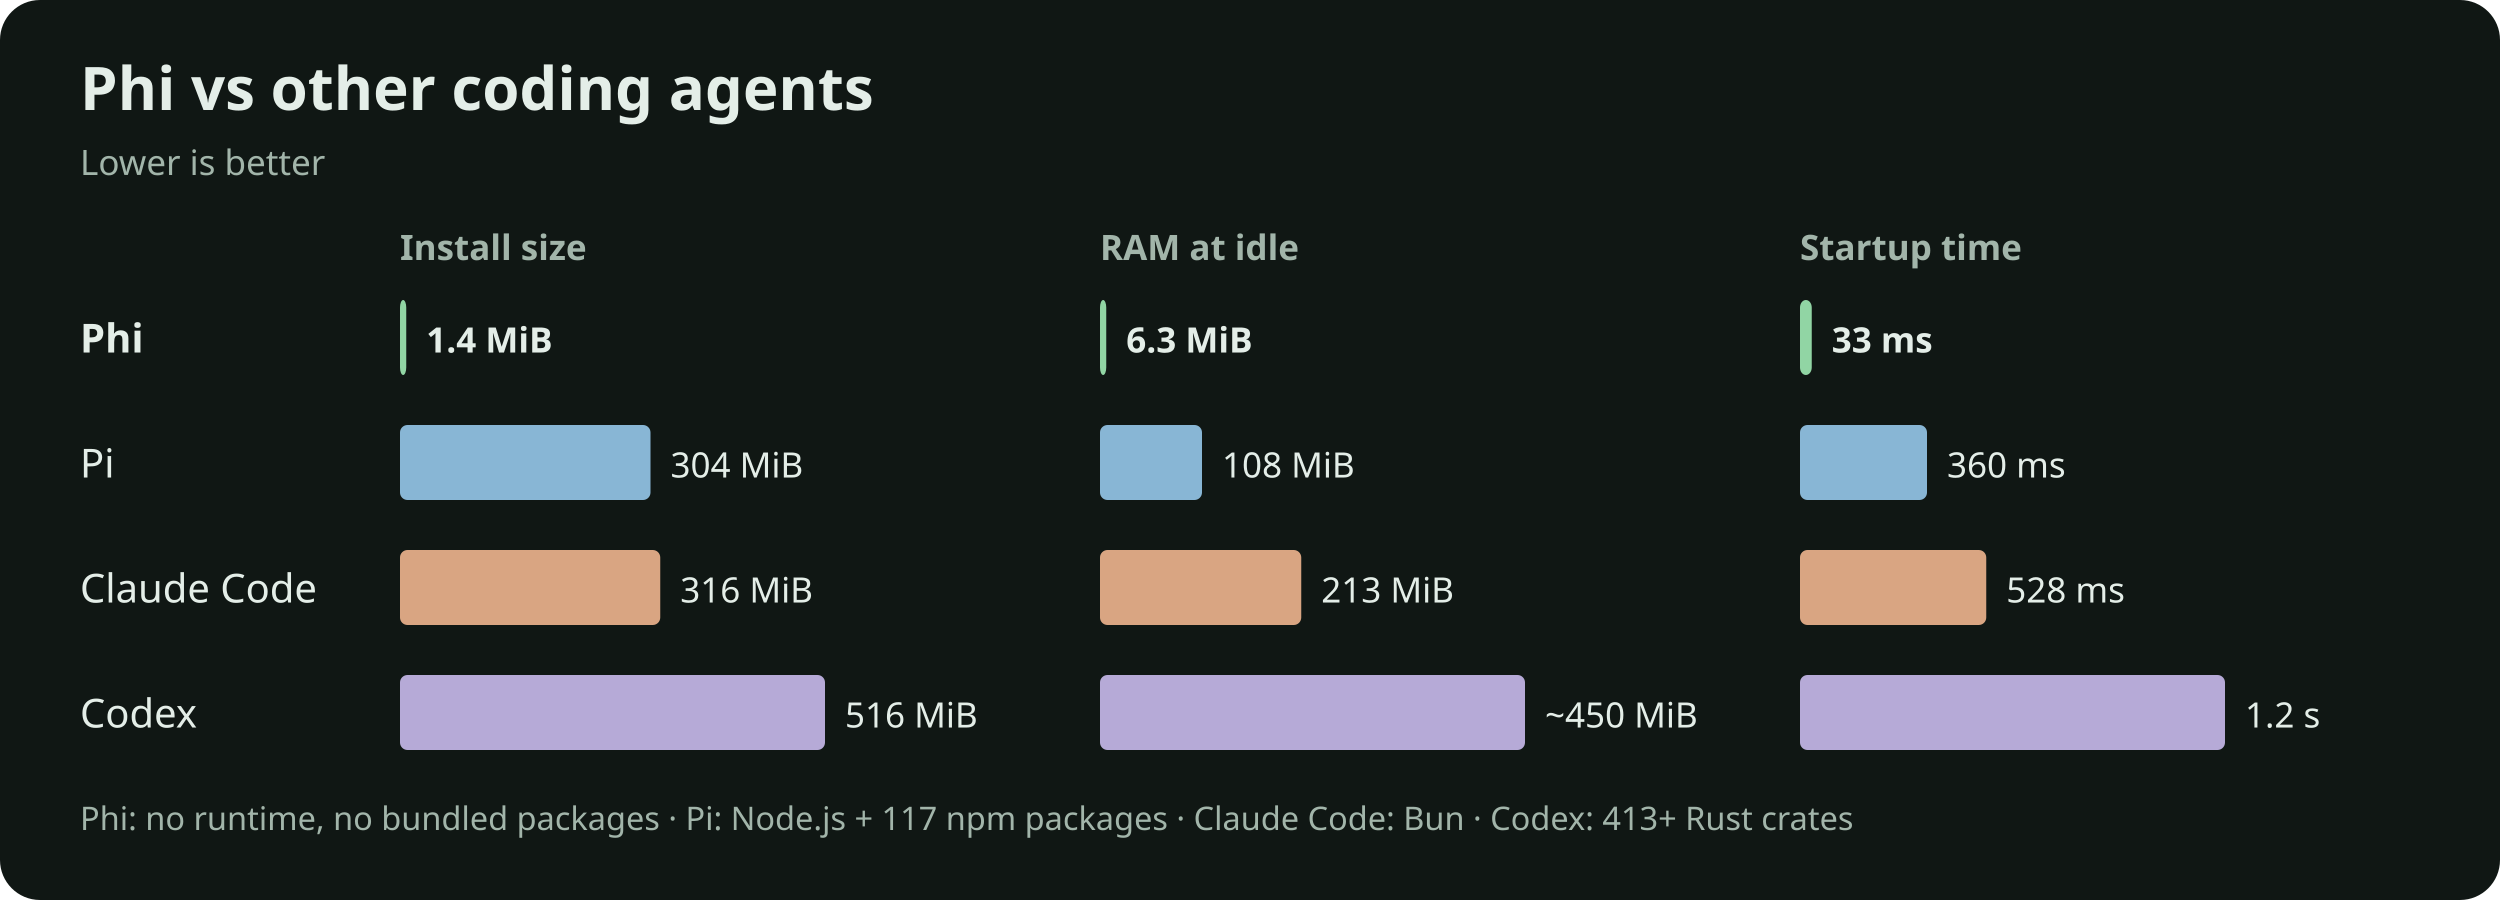
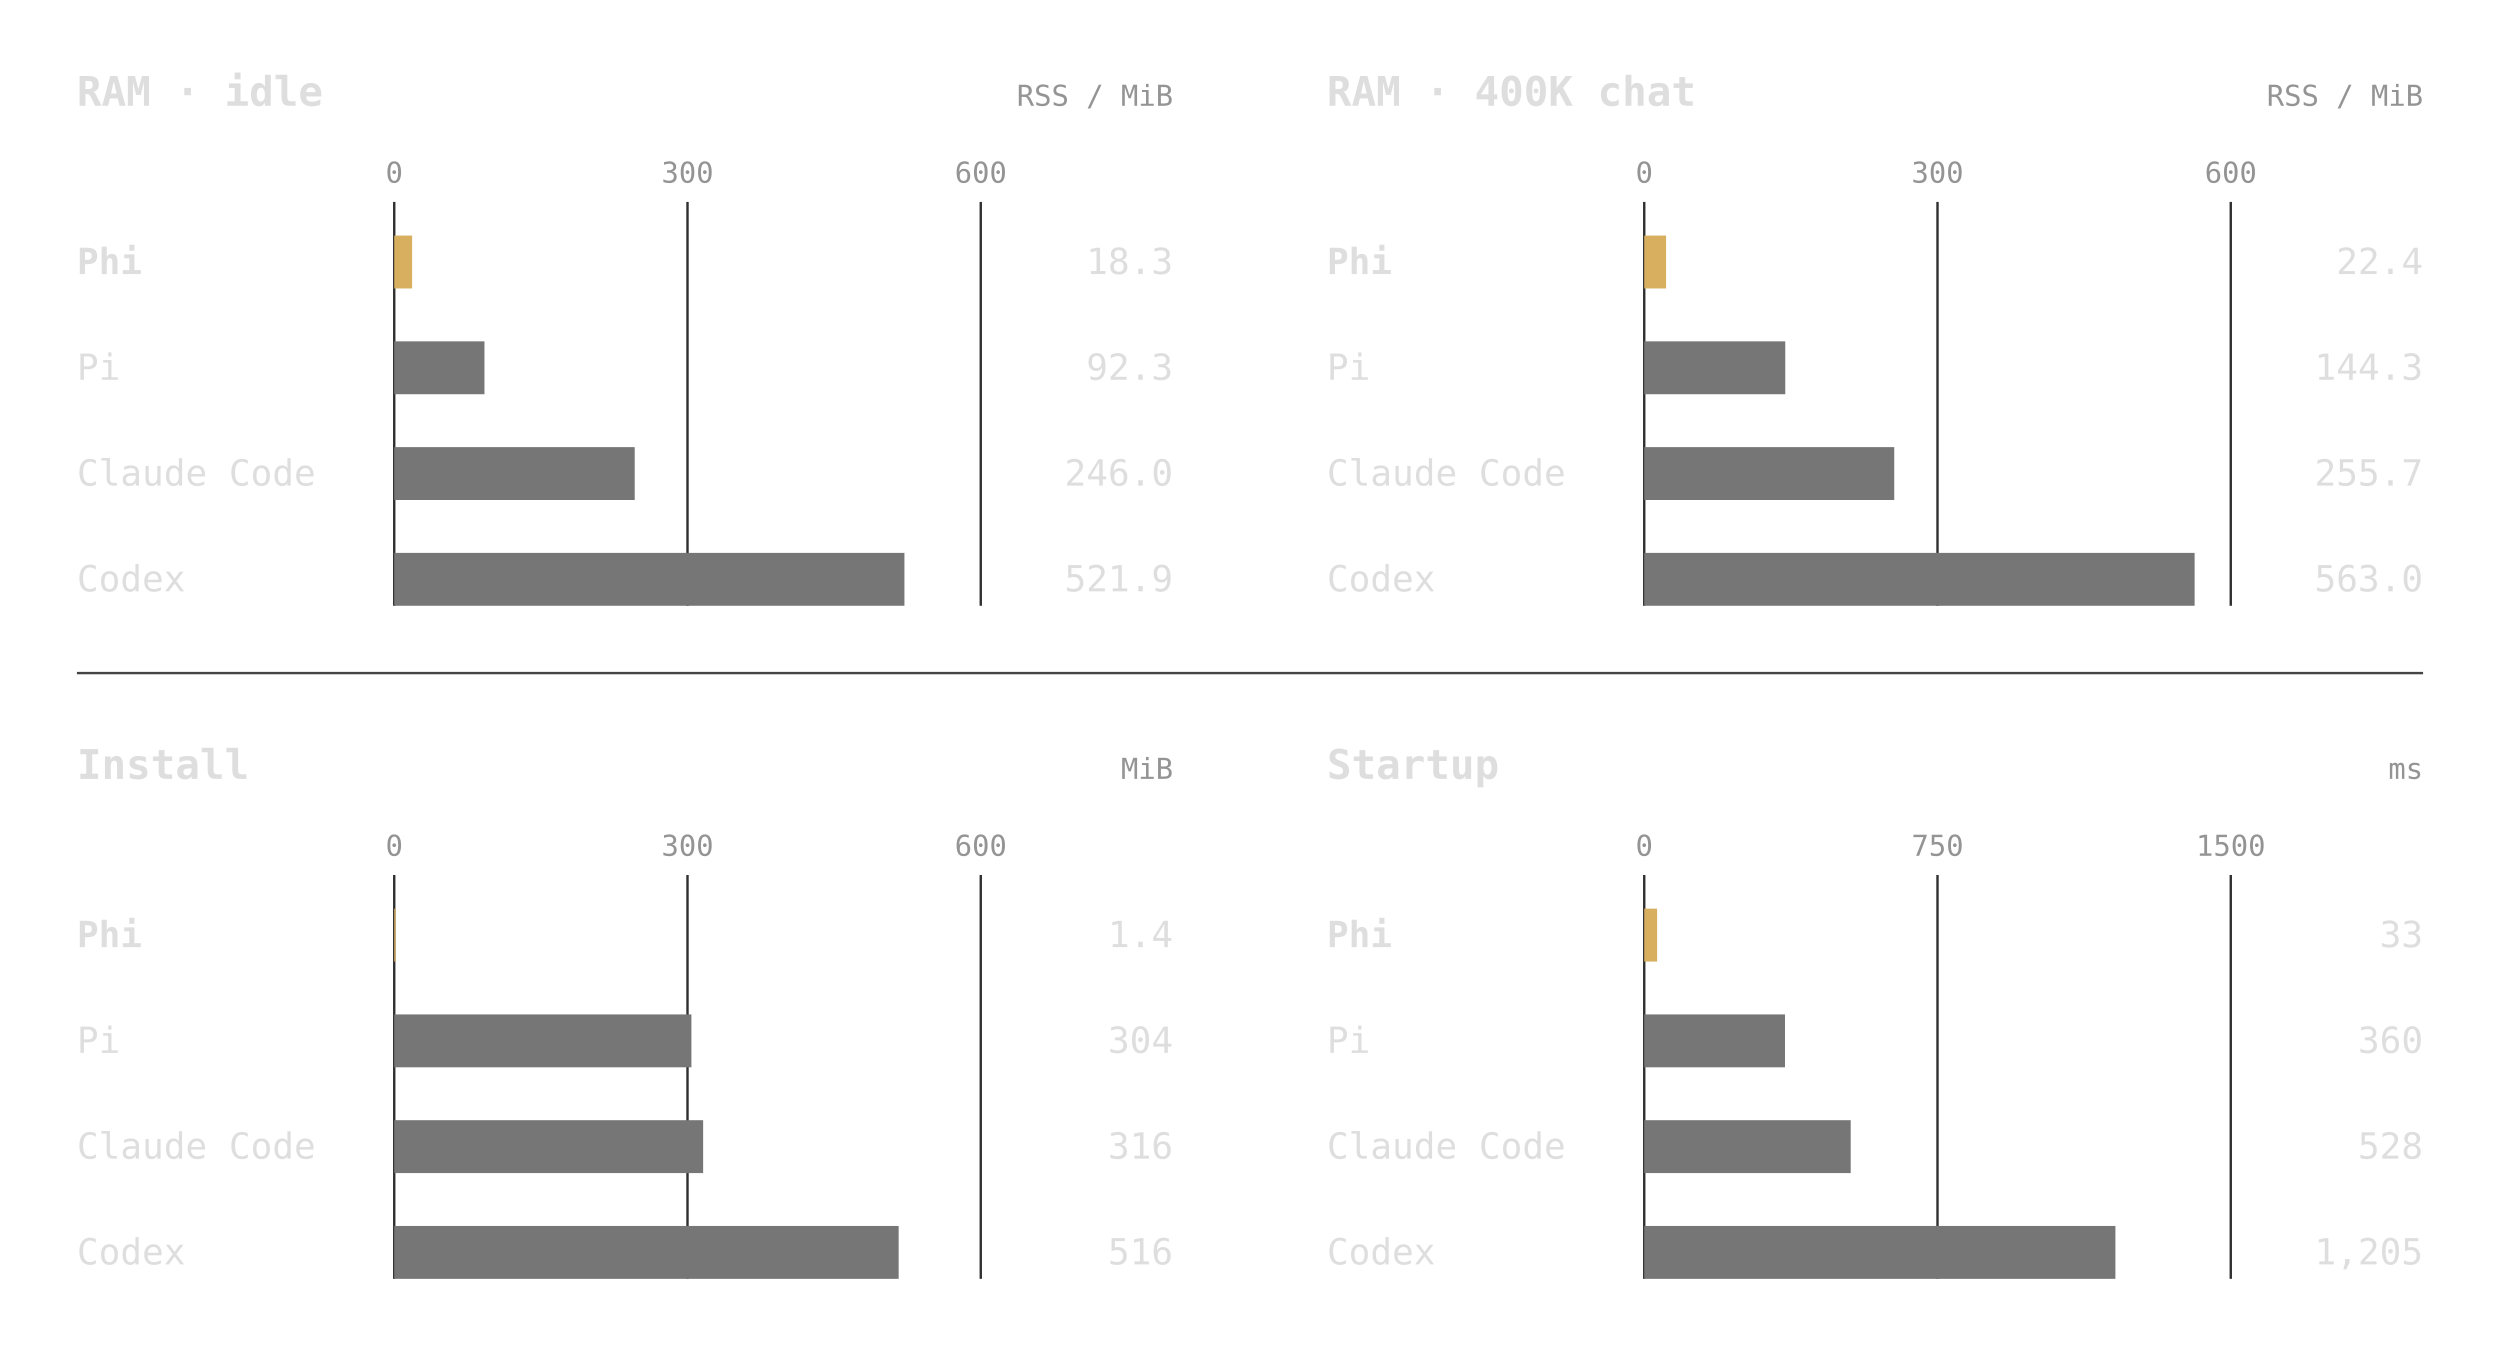
- <svg xmlns="http://www.w3.org/2000/svg" width="1000" height="360" viewBox="0 0 1000 360" role="img" aria-labelledby="title desc">
-   <rect width="1000" height="360" rx="16" fill="#101714" />
-   <g font-family="system-ui,sans-serif" fill="#e4eee8">
-     <text x="32" y="44" font-size="24" font-weight="650">Phi vs other coding agents</text>
-     <text x="32" y="70" font-size="14" fill="#a2b5aa">Lower is better</text>
-     <text x="32" y="141" font-size="16" font-weight="650">Phi</text>
-     <text x="32" y="191" font-size="16">Pi</text>
-     <text x="32" y="241" font-size="16">Claude Code</text>
-     <text x="32" y="291" font-size="16">Codex</text>
-     <text x="160" y="104" font-size="14" font-weight="600" fill="#a2b5aa">Install size</text>
-     <rect x="160" y="120" width="2.5" height="30" rx="3" fill="#91d5a4" />
-     <text x="170.5" y="141" font-size="14" font-weight="700">1.4 MiB</text>
-     <rect x="160" y="170" width="100.2" height="30" rx="3" fill="#88b6d5" />
-     <text x="268.2" y="191" font-size="14">304 MiB</text>
-     <rect x="160" y="220" width="104.1" height="30" rx="3" fill="#d9a582" />
-     <text x="272.1" y="241" font-size="14">316 MiB</text>
-     <rect x="160" y="270" width="170.0" height="30" rx="3" fill="#b6aad7" />
-     <text x="338.0" y="291" font-size="14">516 MiB</text>
-     <text x="440" y="104" font-size="14" font-weight="600" fill="#a2b5aa">RAM at idle</text>
-     <rect x="440" y="120" width="2.5" height="30" rx="3" fill="#91d5a4" />
-     <text x="450.5" y="141" font-size="14" font-weight="700">6.3 MiB</text>
-     <rect x="440" y="170" width="40.8" height="30" rx="3" fill="#88b6d5" />
-     <text x="488.8" y="191" font-size="14">108 MiB</text>
-     <rect x="440" y="220" width="80.5" height="30" rx="3" fill="#d9a582" />
-     <text x="528.5" y="241" font-size="14">213 MiB</text>
-     <rect x="440" y="270" width="170.0" height="30" rx="3" fill="#b6aad7" />
-     <text x="618.0" y="291" font-size="14">~450 MiB</text>
-     <text x="720" y="104" font-size="14" font-weight="600" fill="#a2b5aa">Startup time</text>
-     <rect x="720" y="120" width="4.7" height="30" rx="3" fill="#91d5a4" />
-     <text x="732.7" y="141" font-size="14" font-weight="700">33 ms</text>
-     <rect x="720" y="170" width="50.8" height="30" rx="3" fill="#88b6d5" />
-     <text x="778.8" y="191" font-size="14">360 ms</text>
-     <rect x="720" y="220" width="74.5" height="30" rx="3" fill="#d9a582" />
-     <text x="802.5" y="241" font-size="14">528 ms</text>
-     <rect x="720" y="270" width="170.0" height="30" rx="3" fill="#b6aad7" />
-     <text x="898.0" y="291" font-size="14">1.2 s</text>
-     <text x="32" y="332" font-size="13" fill="#a2b5aa">Phi: no runtime, no bundled packages · Pi: Node.js + 117 npm packages · Claude Code: Bun · Codex: 413+ Rust crates</text>
-   </g>
+ <svg xmlns="http://www.w3.org/2000/svg" width="1040" height="560" viewBox="0 0 1040 560" role="img" aria-labelledby="title desc">
+   <style>
+ text { font-family: 'DejaVu Sans Mono', 'SFMono-Regular', Consolas, monospace; fill: #dedede; }
+ .heading { font-size: 17px; font-weight: 600; }
+ .label { font-size: 15px; }
+ .value { font-size: 15px; font-variant-numeric: tabular-nums; }
+ .muted { fill: #949494; font-size: 12px; }
+ .grid { stroke: #303030; stroke-width: 1; }
+ .rule { stroke: #444444; }
+ .bar { fill: #767676; }
+ .phi { fill: #d7af5f; }
+ @media (prefers-color-scheme: light) {
+   text { fill: #242424; }
+   .muted { fill: #656565; }
+   .grid { stroke: #dedede; }
+   .rule { stroke: #bdbdbd; }
+   .phi { fill: #9c772c; }
+ }
+ </style>
+   <text x="32" y="44" class="heading">RAM · idle</text>
+   <text x="488" y="44" class="muted" text-anchor="end">RSS / MiB</text>
+   <line x1="164" y1="84" x2="164" y2="252" class="grid" />
+   <text x="164" y="76" class="muted" text-anchor="middle">0</text>
+   <line x1="286" y1="84" x2="286" y2="252" class="grid" />
+   <text x="286" y="76" class="muted" text-anchor="middle">300</text>
+   <line x1="408" y1="84" x2="408" y2="252" class="grid" />
+   <text x="408" y="76" class="muted" text-anchor="middle">600</text>
+   <text x="32" y="114" class="label" font-weight="600">Phi</text>
+   <rect x="164" y="98" width="7.439" height="22" class="bar phi" />
+   <text x="488" y="114" class="value" text-anchor="end">18.3</text>
+   <text x="32" y="158" class="label">Pi</text>
+   <rect x="164" y="142" width="37.536" height="22" class="bar" />
+   <text x="488" y="158" class="value" text-anchor="end">92.3</text>
+   <text x="32" y="202" class="label">Claude Code</text>
+   <rect x="164" y="186" width="100.045" height="22" class="bar" />
+   <text x="488" y="202" class="value" text-anchor="end">246.0</text>
+   <text x="32" y="246" class="label">Codex</text>
+   <rect x="164" y="230" width="212.242" height="22" class="bar" />
+   <text x="488" y="246" class="value" text-anchor="end">521.9</text>
+   <text x="552" y="44" class="heading">RAM · 400K chat</text>
+   <text x="1008" y="44" class="muted" text-anchor="end">RSS / MiB</text>
+   <line x1="684" y1="84" x2="684" y2="252" class="grid" />
+   <text x="684" y="76" class="muted" text-anchor="middle">0</text>
+   <line x1="806" y1="84" x2="806" y2="252" class="grid" />
+   <text x="806" y="76" class="muted" text-anchor="middle">300</text>
+   <line x1="928" y1="84" x2="928" y2="252" class="grid" />
+   <text x="928" y="76" class="muted" text-anchor="middle">600</text>
+   <text x="552" y="114" class="label" font-weight="600">Phi</text>
+   <rect x="684" y="98" width="9.094" height="22" class="bar phi" />
+   <text x="1008" y="114" class="value" text-anchor="end">22.4</text>
+   <text x="552" y="158" class="label">Pi</text>
+   <rect x="684" y="142" width="58.670" height="22" class="bar" />
+   <text x="1008" y="158" class="value" text-anchor="end">144.3</text>
+   <text x="552" y="202" class="label">Claude Code</text>
+   <rect x="684" y="186" width="104.003" height="22" class="bar" />
+   <text x="1008" y="202" class="value" text-anchor="end">255.7</text>
+   <text x="552" y="246" class="label">Codex</text>
+   <rect x="684" y="230" width="228.960" height="22" class="bar" />
+   <text x="1008" y="246" class="value" text-anchor="end">563.0</text>
+   <line x1="32" y1="280" x2="1008" y2="280" class="rule" />
+   <text x="32" y="324" class="heading">Install</text>
+   <text x="488" y="324" class="muted" text-anchor="end">MiB</text>
+   <line x1="164" y1="364" x2="164" y2="532" class="grid" />
+   <text x="164" y="356" class="muted" text-anchor="middle">0</text>
+   <line x1="286" y1="364" x2="286" y2="532" class="grid" />
+   <text x="286" y="356" class="muted" text-anchor="middle">300</text>
+   <line x1="408" y1="364" x2="408" y2="532" class="grid" />
+   <text x="408" y="356" class="muted" text-anchor="middle">600</text>
+   <text x="32" y="394" class="label" font-weight="600">Phi</text>
+   <rect x="164" y="378" width="0.569" height="22" class="bar phi" />
+   <text x="488" y="394" class="value" text-anchor="end">1.4</text>
+   <text x="32" y="438" class="label">Pi</text>
+   <rect x="164" y="422" width="123.627" height="22" class="bar" />
+   <text x="488" y="438" class="value" text-anchor="end">304</text>
+   <text x="32" y="482" class="label">Claude Code</text>
+   <rect x="164" y="466" width="128.507" height="22" class="bar" />
+   <text x="488" y="482" class="value" text-anchor="end">316</text>
+   <text x="32" y="526" class="label">Codex</text>
+   <rect x="164" y="510" width="209.840" height="22" class="bar" />
+   <text x="488" y="526" class="value" text-anchor="end">516</text>
+   <text x="552" y="324" class="heading">Startup</text>
+   <text x="1008" y="324" class="muted" text-anchor="end">ms</text>
+   <line x1="684" y1="364" x2="684" y2="532" class="grid" />
+   <text x="684" y="356" class="muted" text-anchor="middle">0</text>
+   <line x1="806" y1="364" x2="806" y2="532" class="grid" />
+   <text x="806" y="356" class="muted" text-anchor="middle">750</text>
+   <line x1="928" y1="364" x2="928" y2="532" class="grid" />
+   <text x="928" y="356" class="muted" text-anchor="middle">1500</text>
+   <text x="552" y="394" class="label" font-weight="600">Phi</text>
+   <rect x="684" y="378" width="5.368" height="22" class="bar phi" />
+   <text x="1008" y="394" class="value" text-anchor="end">33</text>
+   <text x="552" y="438" class="label">Pi</text>
+   <rect x="684" y="422" width="58.560" height="22" class="bar" />
+   <text x="1008" y="438" class="value" text-anchor="end">360</text>
+   <text x="552" y="482" class="label">Claude Code</text>
+   <rect x="684" y="466" width="85.888" height="22" class="bar" />
+   <text x="1008" y="482" class="value" text-anchor="end">528</text>
+   <text x="552" y="526" class="label">Codex</text>
+   <rect x="684" y="510" width="196.013" height="22" class="bar" />
+   <text x="1008" y="526" class="value" text-anchor="end">1,205</text>
</svg>
